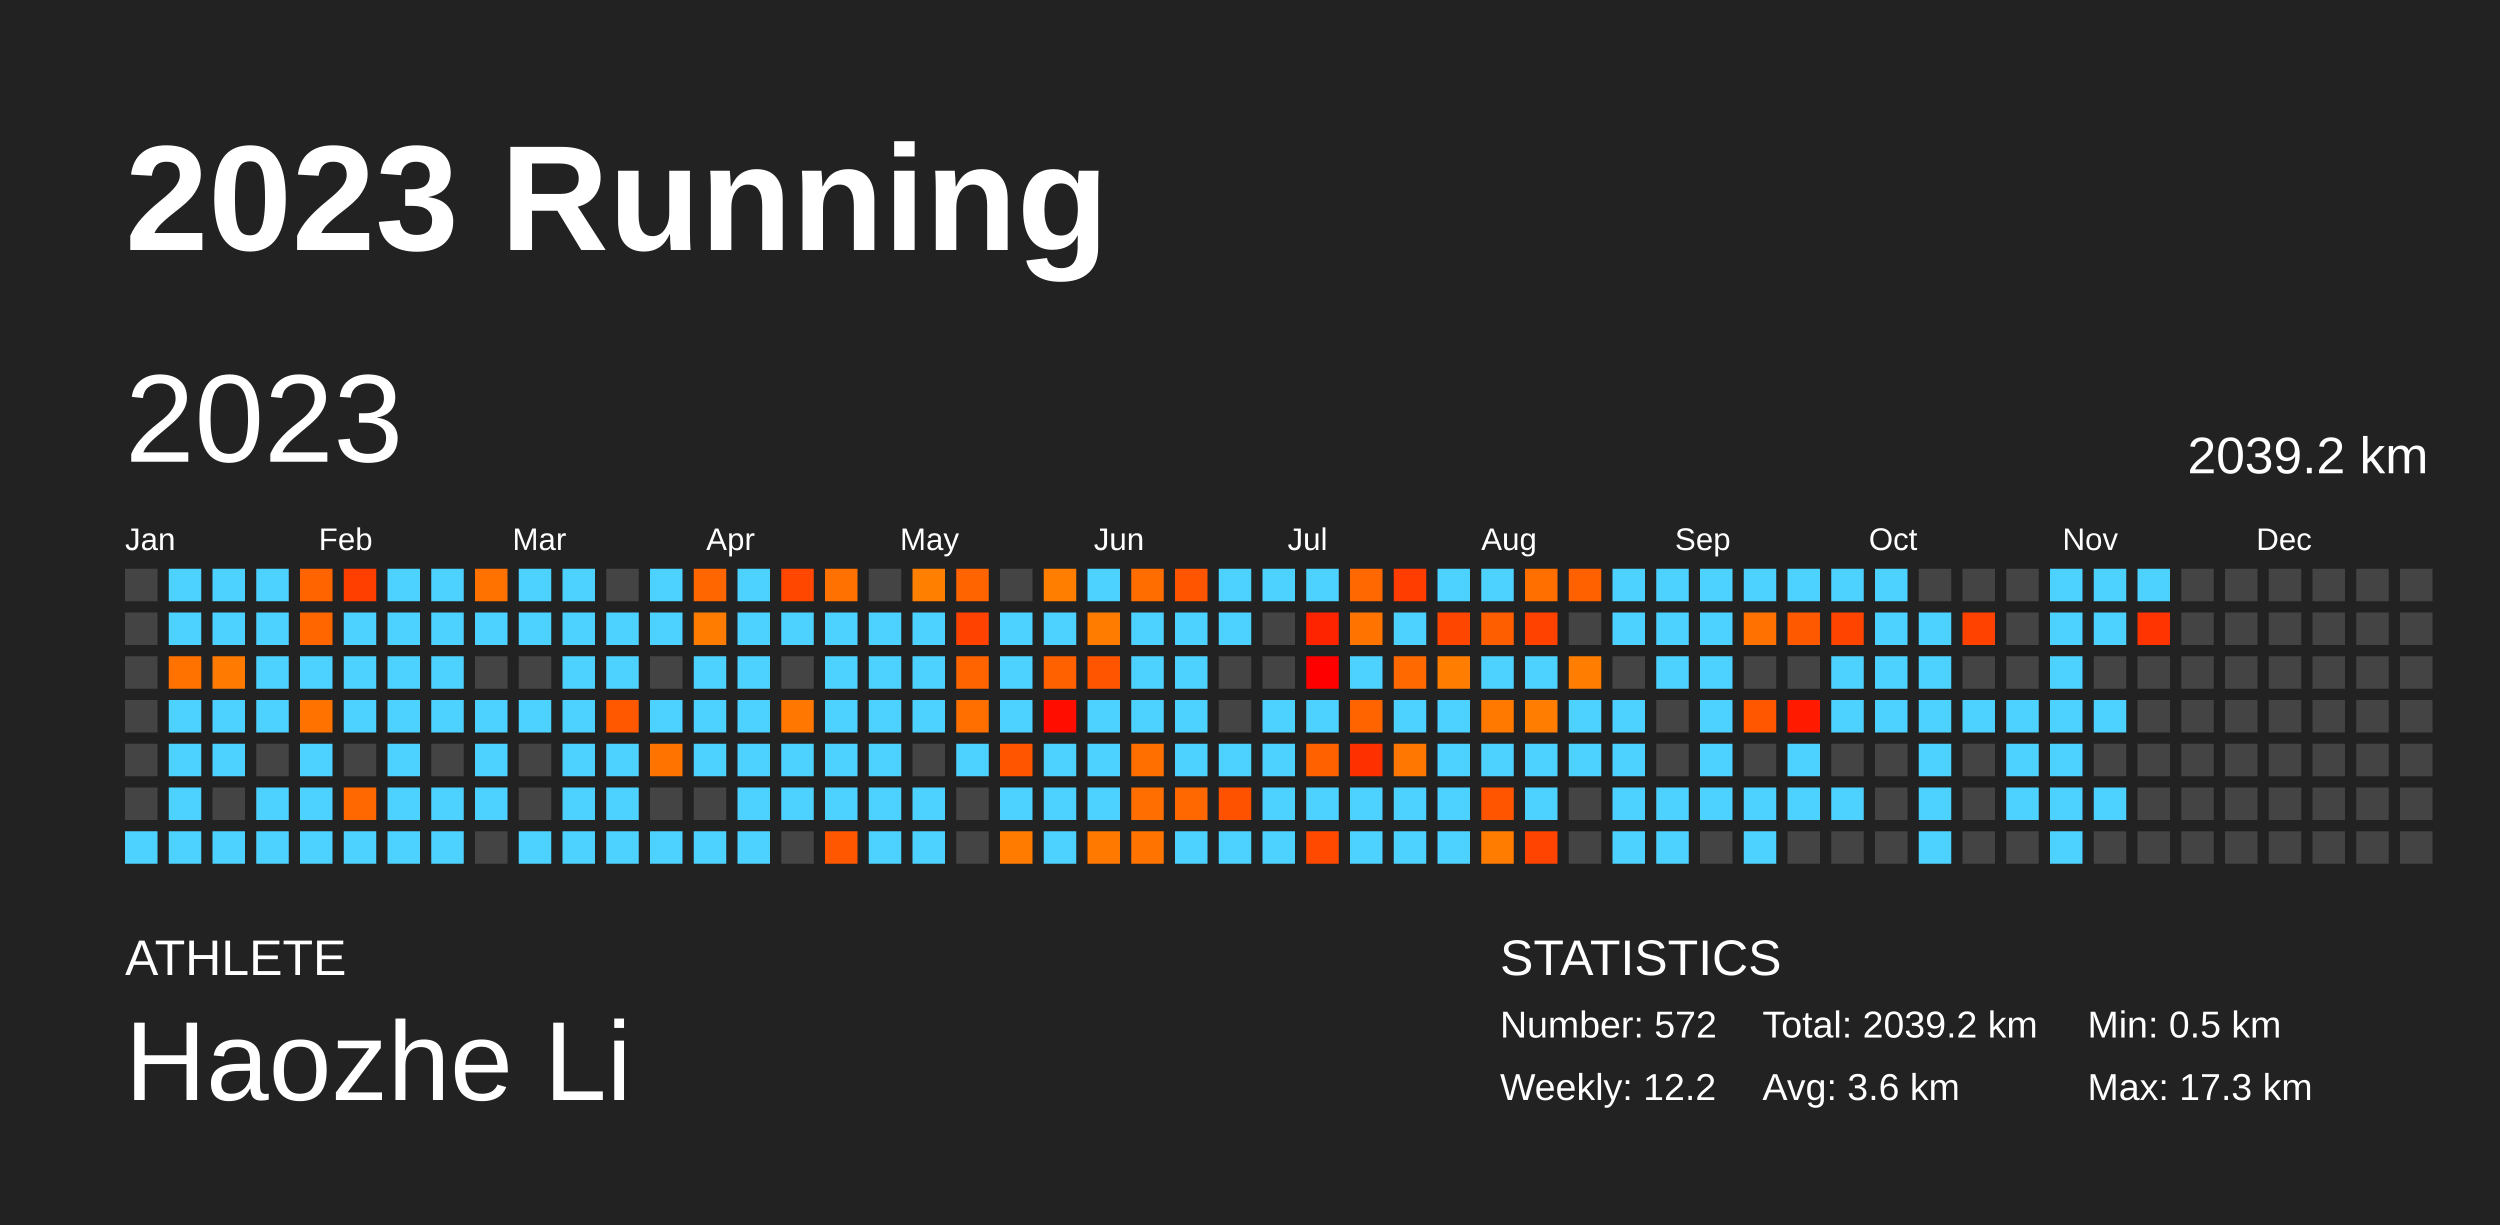
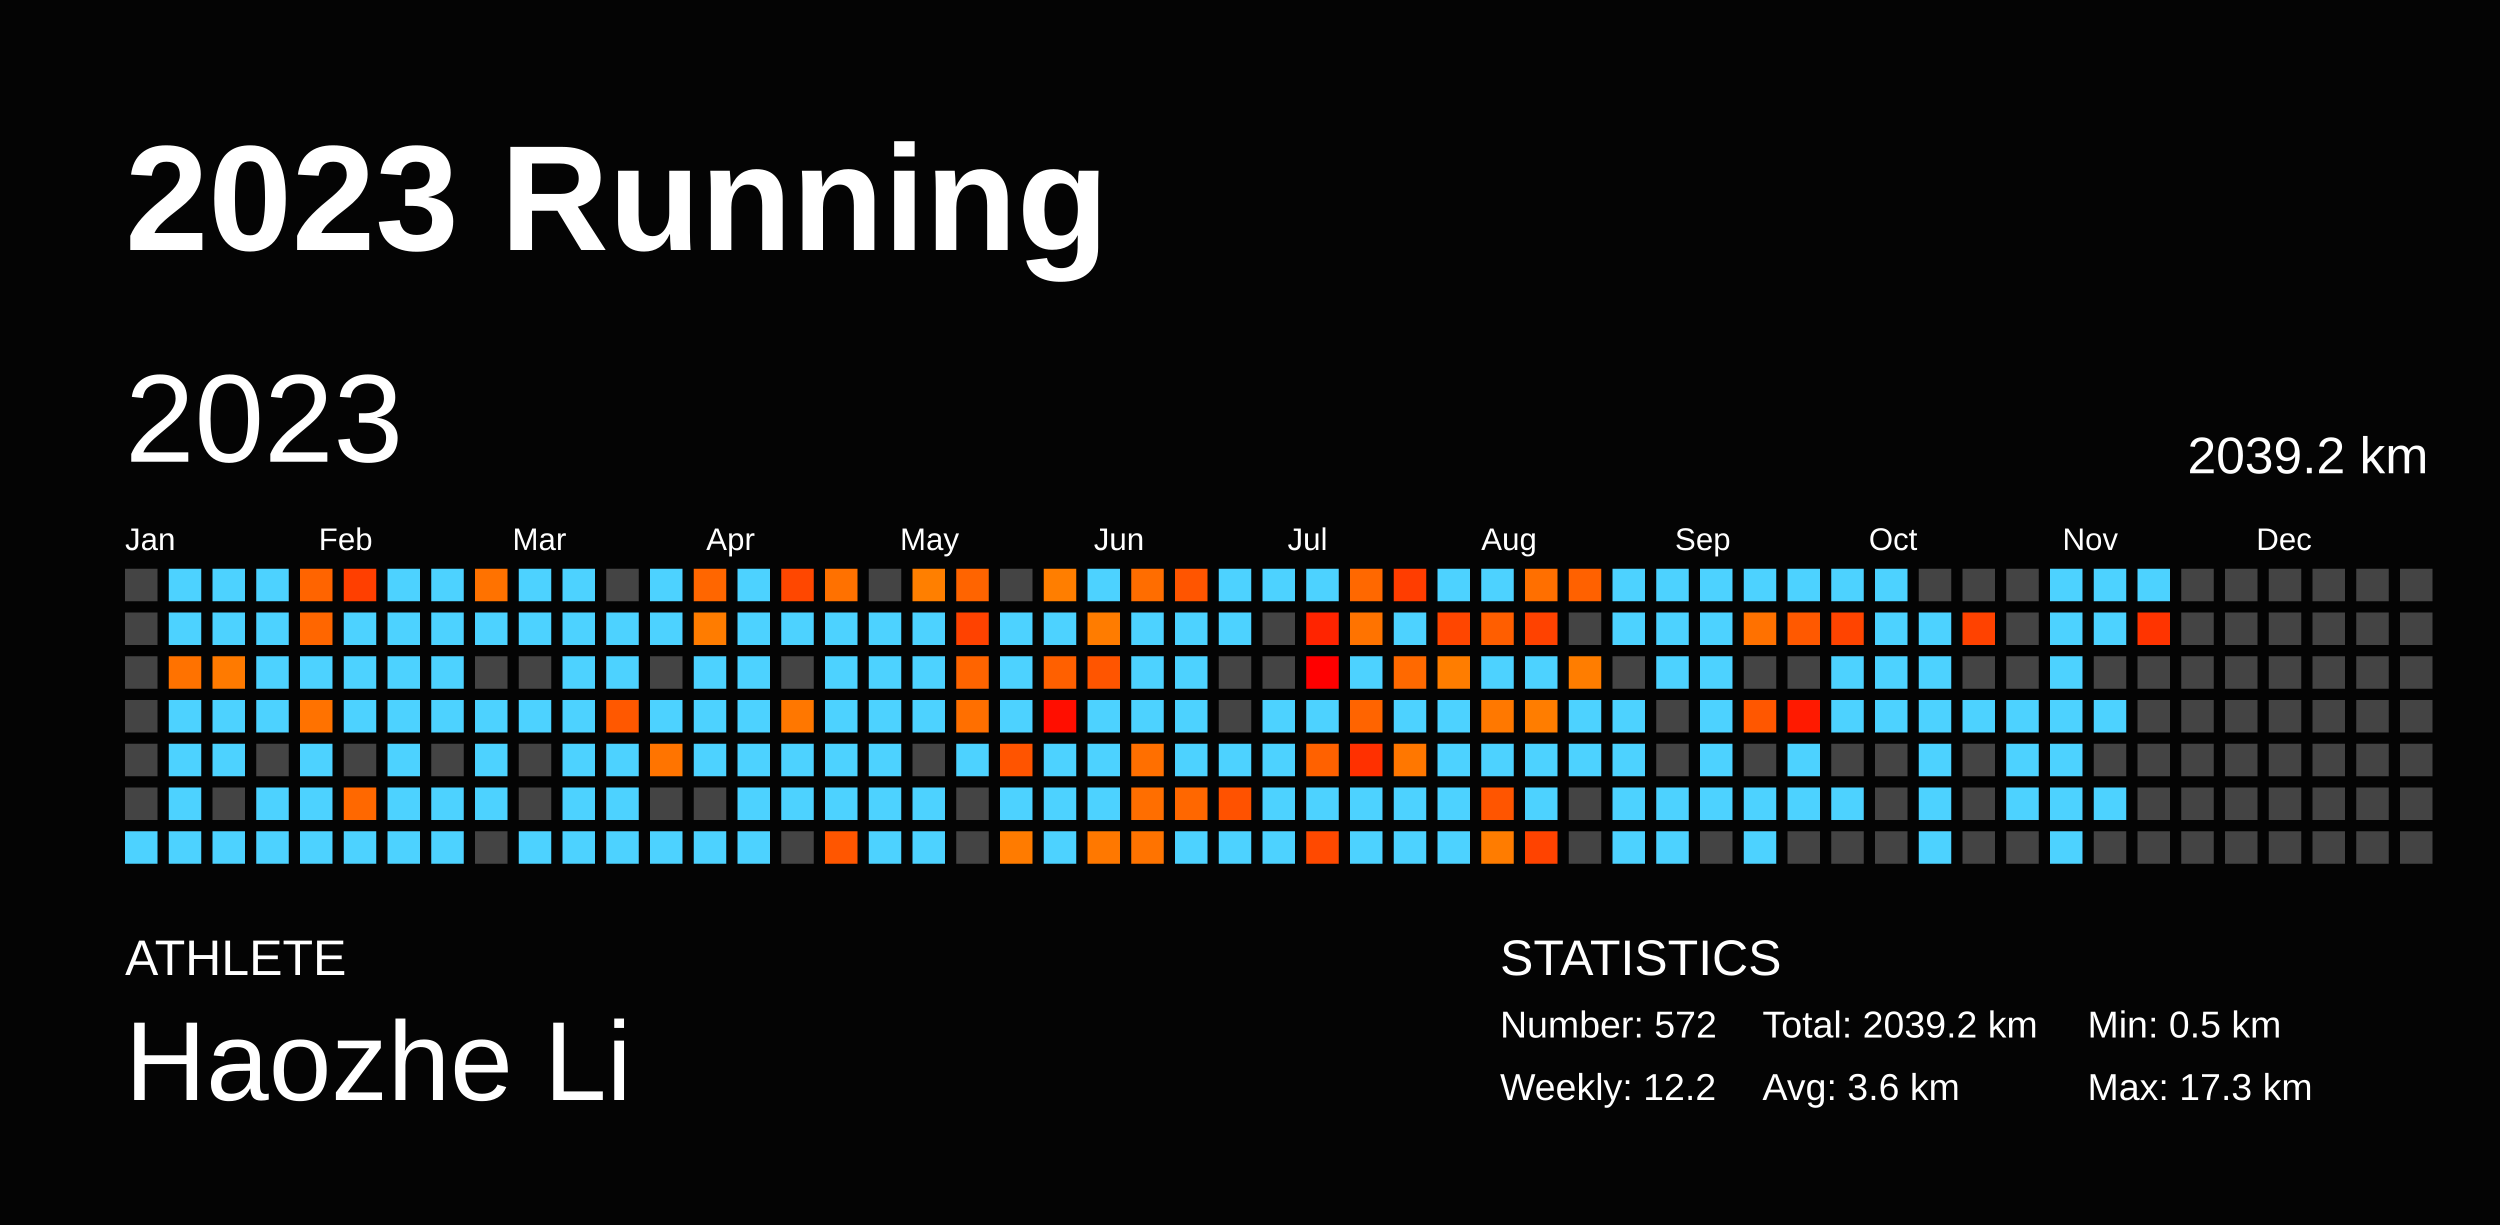
<svg xmlns="http://www.w3.org/2000/svg" baseProfile="full" height="98mm" version="1.1" viewBox="0,0,200,98" width="200mm">
  <defs />
-   <rect fill="#222222" height="98" width="200" x="0" y="0" />
+   <rect fill="#040404" height="98" width="200" x="0" y="0" />
  <text fill="#FFFFFF" style="font-size:12px; font-family:Arial; font-weight:bold;" x="10" y="20">2023 Running</text>
  <text fill="#FFFFFF" style="font-size:4px; font-family:Arial" x="10" y="78">ATHLETE</text>
  <text fill="#FFFFFF" style="font-size:9px; font-family:Arial" x="10" y="88">Haozhe Li</text>
  <text fill="#FFFFFF" style="font-size:4px; font-family:Arial" x="120" y="78">STATISTICS</text>
  <text fill="#FFFFFF" style="font-size:3px; font-family:Arial" x="120" y="83">Number: 572</text>
  <text fill="#FFFFFF" style="font-size:3px; font-family:Arial" x="120" y="88">Weekly: 12.2</text>
  <text fill="#FFFFFF" style="font-size:3px; font-family:Arial" x="141" y="83">Total: 2039.2 km</text>
  <text fill="#FFFFFF" style="font-size:3px; font-family:Arial" x="141" y="88">Avg: 3.6 km</text>
  <text fill="#FFFFFF" style="font-size:3px; font-family:Arial" x="167" y="83">Min: 0.5 km</text>
  <text fill="#FFFFFF" style="font-size:3px; font-family:Arial" x="167" y="88">Max: 17.3 km</text>
  <text dominant-baseline="hanging" fill="#FFFFFF" style="font-size:10.0px; font-family:Arial;" x="10" y="30">2023</text>
  <text dominant-baseline="hanging" fill="#FFFFFF" style="font-size:4.125px; font-family:Arial;" x="175" y="35">2039.2 km</text>
  <text fill="#FFFFFF" style="font-size:2.5px; font-family:Arial" x="10.0" y="44">Jan</text>
  <text fill="#FFFFFF" style="font-size:2.5px; font-family:Arial" x="25.5" y="44">Feb</text>
  <text fill="#FFFFFF" style="font-size:2.5px; font-family:Arial" x="41.0" y="44">Mar</text>
  <text fill="#FFFFFF" style="font-size:2.5px; font-family:Arial" x="56.5" y="44">Apr</text>
  <text fill="#FFFFFF" style="font-size:2.5px; font-family:Arial" x="72.0" y="44">May</text>
  <text fill="#FFFFFF" style="font-size:2.5px; font-family:Arial" x="87.5" y="44">Jun</text>
  <text fill="#FFFFFF" style="font-size:2.5px; font-family:Arial" x="103.0" y="44">Jul</text>
  <text fill="#FFFFFF" style="font-size:2.5px; font-family:Arial" x="118.5" y="44">Aug</text>
  <text fill="#FFFFFF" style="font-size:2.5px; font-family:Arial" x="134.0" y="44">Sep</text>
  <text fill="#FFFFFF" style="font-size:2.5px; font-family:Arial" x="149.5" y="44">Oct</text>
  <text fill="#FFFFFF" style="font-size:2.5px; font-family:Arial" x="165.0" y="44">Nov</text>
  <text fill="#FFFFFF" style="font-size:2.5px; font-family:Arial" x="180.5" y="44">Dec</text>
  <rect fill="#444444" height="2.6" width="2.6" x="10.0" y="45.5" />
  <rect fill="#444444" height="2.6" width="2.6" x="10.0" y="49.0" />
  <rect fill="#444444" height="2.6" width="2.6" x="10.0" y="52.5" />
  <rect fill="#444444" height="2.6" width="2.6" x="10.0" y="56.0" />
  <rect fill="#444444" height="2.6" width="2.6" x="10.0" y="59.5" />
  <rect fill="#444444" height="2.6" width="2.6" x="10.0" y="63.0" />
  <rect fill="#4dd2ff" height="2.6" width="2.6" x="10.0" y="66.5" />
  <rect fill="#4dd2ff" height="2.6" width="2.6" x="13.5" y="45.5" />
  <rect fill="#4dd2ff" height="2.6" width="2.6" x="13.5" y="49.0" />
  <rect fill="#ff7200" height="2.6" width="2.6" x="13.5" y="52.5" />
  <rect fill="#4dd2ff" height="2.6" width="2.6" x="13.5" y="56.0" />
  <rect fill="#4dd2ff" height="2.6" width="2.6" x="13.5" y="59.5" />
  <rect fill="#4dd2ff" height="2.6" width="2.6" x="13.5" y="63.0" />
  <rect fill="#4dd2ff" height="2.6" width="2.6" x="13.5" y="66.5" />
  <rect fill="#4dd2ff" height="2.6" width="2.6" x="17.0" y="45.5" />
  <rect fill="#4dd2ff" height="2.6" width="2.6" x="17.0" y="49.0" />
  <rect fill="#ff7a00" height="2.6" width="2.6" x="17.0" y="52.5" />
  <rect fill="#4dd2ff" height="2.6" width="2.6" x="17.0" y="56.0" />
  <rect fill="#4dd2ff" height="2.6" width="2.6" x="17.0" y="59.5" />
  <rect fill="#444444" height="2.6" width="2.6" x="17.0" y="63.0" />
  <rect fill="#4dd2ff" height="2.6" width="2.6" x="17.0" y="66.5" />
  <rect fill="#4dd2ff" height="2.6" width="2.6" x="20.5" y="45.5" />
  <rect fill="#4dd2ff" height="2.6" width="2.6" x="20.5" y="49.0" />
  <rect fill="#4dd2ff" height="2.6" width="2.6" x="20.5" y="52.5" />
  <rect fill="#4dd2ff" height="2.6" width="2.6" x="20.5" y="56.0" />
  <rect fill="#444444" height="2.6" width="2.6" x="20.5" y="59.5" />
  <rect fill="#4dd2ff" height="2.6" width="2.6" x="20.5" y="63.0" />
  <rect fill="#4dd2ff" height="2.6" width="2.6" x="20.5" y="66.5" />
  <rect fill="#ff6400" height="2.6" width="2.6" x="24.0" y="45.5" />
  <rect fill="#ff6600" height="2.6" width="2.6" x="24.0" y="49.0" />
  <rect fill="#4dd2ff" height="2.6" width="2.6" x="24.0" y="52.5" />
  <rect fill="#ff7200" height="2.6" width="2.6" x="24.0" y="56.0" />
  <rect fill="#4dd2ff" height="2.6" width="2.6" x="24.0" y="59.5" />
  <rect fill="#4dd2ff" height="2.6" width="2.6" x="24.0" y="63.0" />
  <rect fill="#4dd2ff" height="2.6" width="2.6" x="24.0" y="66.5" />
  <rect fill="#ff3f00" height="2.6" width="2.6" x="27.5" y="45.5" />
  <rect fill="#4dd2ff" height="2.6" width="2.6" x="27.5" y="49.0" />
  <rect fill="#4dd2ff" height="2.6" width="2.6" x="27.5" y="52.5" />
  <rect fill="#4dd2ff" height="2.6" width="2.6" x="27.5" y="56.0" />
  <rect fill="#444444" height="2.6" width="2.6" x="27.5" y="59.5" />
  <rect fill="#ff6800" height="2.6" width="2.6" x="27.5" y="63.0" />
  <rect fill="#4dd2ff" height="2.6" width="2.6" x="27.5" y="66.5" />
  <rect fill="#4dd2ff" height="2.6" width="2.6" x="31.0" y="45.5" />
  <rect fill="#4dd2ff" height="2.6" width="2.6" x="31.0" y="49.0" />
  <rect fill="#4dd2ff" height="2.6" width="2.6" x="31.0" y="52.5" />
  <rect fill="#4dd2ff" height="2.6" width="2.6" x="31.0" y="56.0" />
  <rect fill="#4dd2ff" height="2.6" width="2.6" x="31.0" y="59.5" />
  <rect fill="#4dd2ff" height="2.6" width="2.6" x="31.0" y="63.0" />
  <rect fill="#4dd2ff" height="2.6" width="2.6" x="31.0" y="66.5" />
  <rect fill="#4dd2ff" height="2.6" width="2.6" x="34.5" y="45.5" />
  <rect fill="#4dd2ff" height="2.6" width="2.6" x="34.5" y="49.0" />
  <rect fill="#4dd2ff" height="2.6" width="2.6" x="34.5" y="52.5" />
  <rect fill="#4dd2ff" height="2.6" width="2.6" x="34.5" y="56.0" />
  <rect fill="#444444" height="2.6" width="2.6" x="34.5" y="59.5" />
  <rect fill="#4dd2ff" height="2.6" width="2.6" x="34.5" y="63.0" />
  <rect fill="#4dd2ff" height="2.6" width="2.6" x="34.5" y="66.5" />
  <rect fill="#ff7200" height="2.6" width="2.6" x="38.0" y="45.5" />
  <rect fill="#4dd2ff" height="2.6" width="2.6" x="38.0" y="49.0" />
  <rect fill="#444444" height="2.6" width="2.6" x="38.0" y="52.5" />
  <rect fill="#4dd2ff" height="2.6" width="2.6" x="38.0" y="56.0" />
  <rect fill="#4dd2ff" height="2.6" width="2.6" x="38.0" y="59.5" />
  <rect fill="#4dd2ff" height="2.6" width="2.6" x="38.0" y="63.0" />
  <rect fill="#444444" height="2.6" width="2.6" x="38.0" y="66.5" />
  <rect fill="#4dd2ff" height="2.6" width="2.6" x="41.5" y="45.5" />
  <rect fill="#4dd2ff" height="2.6" width="2.6" x="41.5" y="49.0" />
  <rect fill="#444444" height="2.6" width="2.6" x="41.5" y="52.5" />
  <rect fill="#4dd2ff" height="2.6" width="2.6" x="41.5" y="56.0" />
  <rect fill="#444444" height="2.6" width="2.6" x="41.5" y="59.5" />
  <rect fill="#444444" height="2.6" width="2.6" x="41.5" y="63.0" />
  <rect fill="#4dd2ff" height="2.6" width="2.6" x="41.5" y="66.5" />
  <rect fill="#4dd2ff" height="2.6" width="2.6" x="45.0" y="45.5" />
  <rect fill="#4dd2ff" height="2.6" width="2.6" x="45.0" y="49.0" />
  <rect fill="#4dd2ff" height="2.6" width="2.6" x="45.0" y="52.5" />
  <rect fill="#4dd2ff" height="2.6" width="2.6" x="45.0" y="56.0" />
  <rect fill="#4dd2ff" height="2.6" width="2.6" x="45.0" y="59.5" />
  <rect fill="#4dd2ff" height="2.6" width="2.6" x="45.0" y="63.0" />
  <rect fill="#4dd2ff" height="2.6" width="2.6" x="45.0" y="66.5" />
  <rect fill="#444444" height="2.6" width="2.6" x="48.5" y="45.5" />
  <rect fill="#4dd2ff" height="2.6" width="2.6" x="48.5" y="49.0" />
  <rect fill="#4dd2ff" height="2.6" width="2.6" x="48.5" y="52.5" />
  <rect fill="#ff5800" height="2.6" width="2.6" x="48.5" y="56.0" />
  <rect fill="#4dd2ff" height="2.6" width="2.6" x="48.5" y="59.5" />
  <rect fill="#4dd2ff" height="2.6" width="2.6" x="48.5" y="63.0" />
  <rect fill="#4dd2ff" height="2.6" width="2.6" x="48.5" y="66.5" />
  <rect fill="#4dd2ff" height="2.6" width="2.6" x="52.0" y="45.5" />
  <rect fill="#4dd2ff" height="2.6" width="2.6" x="52.0" y="49.0" />
  <rect fill="#444444" height="2.6" width="2.6" x="52.0" y="52.5" />
  <rect fill="#4dd2ff" height="2.6" width="2.6" x="52.0" y="56.0" />
  <rect fill="#ff7400" height="2.6" width="2.6" x="52.0" y="59.5" />
  <rect fill="#444444" height="2.6" width="2.6" x="52.0" y="63.0" />
  <rect fill="#4dd2ff" height="2.6" width="2.6" x="52.0" y="66.5" />
  <rect fill="#ff6600" height="2.6" width="2.6" x="55.5" y="45.5" />
  <rect fill="#ff7c00" height="2.6" width="2.6" x="55.5" y="49.0" />
  <rect fill="#4dd2ff" height="2.6" width="2.6" x="55.5" y="52.5" />
  <rect fill="#4dd2ff" height="2.6" width="2.6" x="55.5" y="56.0" />
  <rect fill="#4dd2ff" height="2.6" width="2.6" x="55.5" y="59.5" />
  <rect fill="#444444" height="2.6" width="2.6" x="55.5" y="63.0" />
  <rect fill="#4dd2ff" height="2.6" width="2.6" x="55.5" y="66.5" />
  <rect fill="#4dd2ff" height="2.6" width="2.6" x="59.0" y="45.5" />
  <rect fill="#4dd2ff" height="2.6" width="2.6" x="59.0" y="49.0" />
  <rect fill="#4dd2ff" height="2.6" width="2.6" x="59.0" y="52.5" />
  <rect fill="#4dd2ff" height="2.6" width="2.6" x="59.0" y="56.0" />
  <rect fill="#4dd2ff" height="2.6" width="2.6" x="59.0" y="59.5" />
  <rect fill="#4dd2ff" height="2.6" width="2.6" x="59.0" y="63.0" />
  <rect fill="#4dd2ff" height="2.6" width="2.6" x="59.0" y="66.5" />
  <rect fill="#ff4700" height="2.6" width="2.6" x="62.5" y="45.5" />
  <rect fill="#4dd2ff" height="2.6" width="2.6" x="62.5" y="49.0" />
  <rect fill="#444444" height="2.6" width="2.6" x="62.5" y="52.5" />
  <rect fill="#ff7700" height="2.6" width="2.6" x="62.5" y="56.0" />
  <rect fill="#4dd2ff" height="2.6" width="2.6" x="62.5" y="59.5" />
  <rect fill="#4dd2ff" height="2.6" width="2.6" x="62.5" y="63.0" />
  <rect fill="#444444" height="2.6" width="2.6" x="62.5" y="66.5" />
  <rect fill="#ff7100" height="2.6" width="2.6" x="66.0" y="45.5" />
  <rect fill="#4dd2ff" height="2.6" width="2.6" x="66.0" y="49.0" />
  <rect fill="#4dd2ff" height="2.6" width="2.6" x="66.0" y="52.5" />
  <rect fill="#4dd2ff" height="2.6" width="2.6" x="66.0" y="56.0" />
  <rect fill="#4dd2ff" height="2.6" width="2.6" x="66.0" y="59.5" />
  <rect fill="#4dd2ff" height="2.6" width="2.6" x="66.0" y="63.0" />
  <rect fill="#ff5600" height="2.6" width="2.6" x="66.0" y="66.5" />
  <rect fill="#444444" height="2.6" width="2.6" x="69.5" y="45.5" />
  <rect fill="#4dd2ff" height="2.6" width="2.6" x="69.5" y="49.0" />
  <rect fill="#4dd2ff" height="2.6" width="2.6" x="69.5" y="52.5" />
  <rect fill="#4dd2ff" height="2.6" width="2.6" x="69.5" y="56.0" />
  <rect fill="#4dd2ff" height="2.6" width="2.6" x="69.5" y="59.5" />
  <rect fill="#4dd2ff" height="2.6" width="2.6" x="69.5" y="63.0" />
  <rect fill="#4dd2ff" height="2.6" width="2.6" x="69.5" y="66.5" />
  <rect fill="#ff7f00" height="2.6" width="2.6" x="73.0" y="45.5" />
  <rect fill="#4dd2ff" height="2.6" width="2.6" x="73.0" y="49.0" />
  <rect fill="#4dd2ff" height="2.6" width="2.6" x="73.0" y="52.5" />
  <rect fill="#4dd2ff" height="2.6" width="2.6" x="73.0" y="56.0" />
  <rect fill="#444444" height="2.6" width="2.6" x="73.0" y="59.5" />
  <rect fill="#4dd2ff" height="2.6" width="2.6" x="73.0" y="63.0" />
  <rect fill="#4dd2ff" height="2.6" width="2.6" x="73.0" y="66.5" />
  <rect fill="#ff6400" height="2.6" width="2.6" x="76.5" y="45.5" />
  <rect fill="#ff4200" height="2.6" width="2.6" x="76.5" y="49.0" />
  <rect fill="#ff6400" height="2.6" width="2.6" x="76.5" y="52.5" />
  <rect fill="#ff6f00" height="2.6" width="2.6" x="76.5" y="56.0" />
  <rect fill="#4dd2ff" height="2.6" width="2.6" x="76.5" y="59.5" />
  <rect fill="#444444" height="2.6" width="2.6" x="76.5" y="63.0" />
  <rect fill="#444444" height="2.6" width="2.6" x="76.5" y="66.5" />
  <rect fill="#444444" height="2.6" width="2.6" x="80.0" y="45.5" />
  <rect fill="#4dd2ff" height="2.6" width="2.6" x="80.0" y="49.0" />
  <rect fill="#4dd2ff" height="2.6" width="2.6" x="80.0" y="52.5" />
  <rect fill="#4dd2ff" height="2.6" width="2.6" x="80.0" y="56.0" />
  <rect fill="#ff5400" height="2.6" width="2.6" x="80.0" y="59.5" />
  <rect fill="#4dd2ff" height="2.6" width="2.6" x="80.0" y="63.0" />
  <rect fill="#ff7b00" height="2.6" width="2.6" x="80.0" y="66.5" />
  <rect fill="#ff7e00" height="2.6" width="2.6" x="83.5" y="45.5" />
  <rect fill="#4dd2ff" height="2.6" width="2.6" x="83.5" y="49.0" />
  <rect fill="#ff6000" height="2.6" width="2.6" x="83.5" y="52.5" />
  <rect fill="#ff0e00" height="2.6" width="2.6" x="83.5" y="56.0" />
  <rect fill="#4dd2ff" height="2.6" width="2.6" x="83.5" y="59.5" />
  <rect fill="#4dd2ff" height="2.6" width="2.6" x="83.5" y="63.0" />
  <rect fill="#4dd2ff" height="2.6" width="2.6" x="83.5" y="66.5" />
  <rect fill="#4dd2ff" height="2.6" width="2.6" x="87.0" y="45.5" />
  <rect fill="#ff7c00" height="2.6" width="2.6" x="87.0" y="49.0" />
  <rect fill="#ff5500" height="2.6" width="2.6" x="87.0" y="52.5" />
  <rect fill="#4dd2ff" height="2.6" width="2.6" x="87.0" y="56.0" />
  <rect fill="#4dd2ff" height="2.6" width="2.6" x="87.0" y="59.5" />
  <rect fill="#4dd2ff" height="2.6" width="2.6" x="87.0" y="63.0" />
  <rect fill="#ff7800" height="2.6" width="2.6" x="87.0" y="66.5" />
  <rect fill="#ff6d00" height="2.6" width="2.6" x="90.5" y="45.5" />
  <rect fill="#4dd2ff" height="2.6" width="2.6" x="90.5" y="49.0" />
  <rect fill="#4dd2ff" height="2.6" width="2.6" x="90.5" y="52.5" />
  <rect fill="#4dd2ff" height="2.6" width="2.6" x="90.5" y="56.0" />
  <rect fill="#ff6f00" height="2.6" width="2.6" x="90.5" y="59.5" />
  <rect fill="#ff6e00" height="2.6" width="2.6" x="90.5" y="63.0" />
  <rect fill="#ff7300" height="2.6" width="2.6" x="90.5" y="66.5" />
  <rect fill="#ff5500" height="2.6" width="2.6" x="94.0" y="45.5" />
  <rect fill="#4dd2ff" height="2.6" width="2.6" x="94.0" y="49.0" />
  <rect fill="#4dd2ff" height="2.6" width="2.6" x="94.0" y="52.5" />
  <rect fill="#4dd2ff" height="2.6" width="2.6" x="94.0" y="56.0" />
  <rect fill="#4dd2ff" height="2.6" width="2.6" x="94.0" y="59.5" />
  <rect fill="#ff6700" height="2.6" width="2.6" x="94.0" y="63.0" />
  <rect fill="#4dd2ff" height="2.6" width="2.6" x="94.0" y="66.5" />
  <rect fill="#4dd2ff" height="2.6" width="2.6" x="97.5" y="45.5" />
  <rect fill="#4dd2ff" height="2.6" width="2.6" x="97.5" y="49.0" />
  <rect fill="#444444" height="2.6" width="2.6" x="97.5" y="52.5" />
  <rect fill="#444444" height="2.6" width="2.6" x="97.5" y="56.0" />
  <rect fill="#4dd2ff" height="2.6" width="2.6" x="97.5" y="59.5" />
  <rect fill="#ff5200" height="2.6" width="2.6" x="97.5" y="63.0" />
  <rect fill="#4dd2ff" height="2.6" width="2.6" x="97.5" y="66.5" />
  <rect fill="#4dd2ff" height="2.6" width="2.6" x="101.0" y="45.5" />
  <rect fill="#444444" height="2.6" width="2.6" x="101.0" y="49.0" />
  <rect fill="#444444" height="2.6" width="2.6" x="101.0" y="52.5" />
  <rect fill="#4dd2ff" height="2.6" width="2.6" x="101.0" y="56.0" />
  <rect fill="#4dd2ff" height="2.6" width="2.6" x="101.0" y="59.5" />
  <rect fill="#4dd2ff" height="2.6" width="2.6" x="101.0" y="63.0" />
  <rect fill="#4dd2ff" height="2.6" width="2.6" x="101.0" y="66.5" />
  <rect fill="#4dd2ff" height="2.6" width="2.6" x="104.5" y="45.5" />
  <rect fill="#ff2400" height="2.6" width="2.6" x="104.5" y="49.0" />
  <rect fill="#ff0000" height="2.6" width="2.6" x="104.5" y="52.5" />
  <rect fill="#4dd2ff" height="2.6" width="2.6" x="104.5" y="56.0" />
  <rect fill="#ff6100" height="2.6" width="2.6" x="104.5" y="59.5" />
  <rect fill="#4dd2ff" height="2.6" width="2.6" x="104.5" y="63.0" />
  <rect fill="#ff4900" height="2.6" width="2.6" x="104.5" y="66.5" />
  <rect fill="#ff6800" height="2.6" width="2.6" x="108.0" y="45.5" />
  <rect fill="#ff7300" height="2.6" width="2.6" x="108.0" y="49.0" />
  <rect fill="#4dd2ff" height="2.6" width="2.6" x="108.0" y="52.5" />
  <rect fill="#ff6400" height="2.6" width="2.6" x="108.0" y="56.0" />
  <rect fill="#ff3000" height="2.6" width="2.6" x="108.0" y="59.5" />
  <rect fill="#4dd2ff" height="2.6" width="2.6" x="108.0" y="63.0" />
  <rect fill="#4dd2ff" height="2.6" width="2.6" x="108.0" y="66.5" />
  <rect fill="#ff3d00" height="2.6" width="2.6" x="111.5" y="45.5" />
  <rect fill="#4dd2ff" height="2.6" width="2.6" x="111.5" y="49.0" />
  <rect fill="#ff6900" height="2.6" width="2.6" x="111.5" y="52.5" />
  <rect fill="#4dd2ff" height="2.6" width="2.6" x="111.5" y="56.0" />
  <rect fill="#ff7700" height="2.6" width="2.6" x="111.5" y="59.5" />
  <rect fill="#4dd2ff" height="2.6" width="2.6" x="111.5" y="63.0" />
  <rect fill="#4dd2ff" height="2.6" width="2.6" x="111.5" y="66.5" />
  <rect fill="#4dd2ff" height="2.6" width="2.6" x="115.0" y="45.5" />
  <rect fill="#ff4600" height="2.6" width="2.6" x="115.0" y="49.0" />
  <rect fill="#ff7d00" height="2.6" width="2.6" x="115.0" y="52.5" />
  <rect fill="#4dd2ff" height="2.6" width="2.6" x="115.0" y="56.0" />
  <rect fill="#4dd2ff" height="2.6" width="2.6" x="115.0" y="59.5" />
  <rect fill="#4dd2ff" height="2.6" width="2.6" x="115.0" y="63.0" />
  <rect fill="#4dd2ff" height="2.6" width="2.6" x="115.0" y="66.5" />
  <rect fill="#4dd2ff" height="2.6" width="2.6" x="118.5" y="45.5" />
  <rect fill="#ff5e00" height="2.6" width="2.6" x="118.5" y="49.0" />
  <rect fill="#4dd2ff" height="2.6" width="2.6" x="118.5" y="52.5" />
  <rect fill="#ff7800" height="2.6" width="2.6" x="118.5" y="56.0" />
  <rect fill="#4dd2ff" height="2.6" width="2.6" x="118.5" y="59.5" />
  <rect fill="#ff5500" height="2.6" width="2.6" x="118.5" y="63.0" />
  <rect fill="#ff7c00" height="2.6" width="2.6" x="118.5" y="66.5" />
  <rect fill="#ff6f00" height="2.6" width="2.6" x="122.0" y="45.5" />
  <rect fill="#ff4200" height="2.6" width="2.6" x="122.0" y="49.0" />
  <rect fill="#4dd2ff" height="2.6" width="2.6" x="122.0" y="52.5" />
  <rect fill="#ff7d00" height="2.6" width="2.6" x="122.0" y="56.0" />
  <rect fill="#4dd2ff" height="2.6" width="2.6" x="122.0" y="59.5" />
  <rect fill="#4dd2ff" height="2.6" width="2.6" x="122.0" y="63.0" />
  <rect fill="#ff4300" height="2.6" width="2.6" x="122.0" y="66.5" />
  <rect fill="#ff6100" height="2.6" width="2.6" x="125.5" y="45.5" />
  <rect fill="#444444" height="2.6" width="2.6" x="125.5" y="49.0" />
  <rect fill="#ff7d00" height="2.6" width="2.6" x="125.5" y="52.5" />
  <rect fill="#4dd2ff" height="2.6" width="2.6" x="125.5" y="56.0" />
  <rect fill="#4dd2ff" height="2.6" width="2.6" x="125.5" y="59.5" />
  <rect fill="#444444" height="2.6" width="2.6" x="125.5" y="63.0" />
  <rect fill="#444444" height="2.6" width="2.6" x="125.5" y="66.5" />
  <rect fill="#4dd2ff" height="2.6" width="2.6" x="129.0" y="45.5" />
  <rect fill="#4dd2ff" height="2.6" width="2.6" x="129.0" y="49.0" />
  <rect fill="#444444" height="2.6" width="2.6" x="129.0" y="52.5" />
  <rect fill="#4dd2ff" height="2.6" width="2.6" x="129.0" y="56.0" />
  <rect fill="#4dd2ff" height="2.6" width="2.6" x="129.0" y="59.5" />
  <rect fill="#4dd2ff" height="2.6" width="2.6" x="129.0" y="63.0" />
  <rect fill="#4dd2ff" height="2.6" width="2.6" x="129.0" y="66.5" />
  <rect fill="#4dd2ff" height="2.6" width="2.6" x="132.5" y="45.5" />
  <rect fill="#4dd2ff" height="2.6" width="2.6" x="132.5" y="49.0" />
  <rect fill="#4dd2ff" height="2.6" width="2.6" x="132.5" y="52.5" />
  <rect fill="#444444" height="2.6" width="2.6" x="132.5" y="56.0" />
  <rect fill="#444444" height="2.6" width="2.6" x="132.5" y="59.5" />
  <rect fill="#4dd2ff" height="2.6" width="2.6" x="132.5" y="63.0" />
  <rect fill="#4dd2ff" height="2.6" width="2.6" x="132.5" y="66.5" />
  <rect fill="#4dd2ff" height="2.6" width="2.6" x="136.0" y="45.5" />
  <rect fill="#4dd2ff" height="2.6" width="2.6" x="136.0" y="49.0" />
  <rect fill="#4dd2ff" height="2.6" width="2.6" x="136.0" y="52.5" />
  <rect fill="#4dd2ff" height="2.6" width="2.6" x="136.0" y="56.0" />
  <rect fill="#4dd2ff" height="2.6" width="2.6" x="136.0" y="59.5" />
  <rect fill="#4dd2ff" height="2.6" width="2.6" x="136.0" y="63.0" />
  <rect fill="#444444" height="2.6" width="2.6" x="136.0" y="66.5" />
  <rect fill="#4dd2ff" height="2.6" width="2.6" x="139.5" y="45.5" />
  <rect fill="#ff7100" height="2.6" width="2.6" x="139.5" y="49.0" />
  <rect fill="#444444" height="2.6" width="2.6" x="139.5" y="52.5" />
  <rect fill="#ff5700" height="2.6" width="2.6" x="139.5" y="56.0" />
  <rect fill="#444444" height="2.6" width="2.6" x="139.5" y="59.5" />
  <rect fill="#4dd2ff" height="2.6" width="2.6" x="139.5" y="63.0" />
  <rect fill="#4dd2ff" height="2.6" width="2.6" x="139.5" y="66.5" />
  <rect fill="#4dd2ff" height="2.6" width="2.6" x="143.0" y="45.5" />
  <rect fill="#ff5900" height="2.6" width="2.6" x="143.0" y="49.0" />
  <rect fill="#444444" height="2.6" width="2.6" x="143.0" y="52.5" />
  <rect fill="#ff1a00" height="2.6" width="2.6" x="143.0" y="56.0" />
  <rect fill="#4dd2ff" height="2.6" width="2.6" x="143.0" y="59.5" />
  <rect fill="#4dd2ff" height="2.6" width="2.6" x="143.0" y="63.0" />
  <rect fill="#444444" height="2.6" width="2.6" x="143.0" y="66.5" />
  <rect fill="#4dd2ff" height="2.6" width="2.6" x="146.5" y="45.5" />
  <rect fill="#ff4400" height="2.6" width="2.6" x="146.5" y="49.0" />
  <rect fill="#4dd2ff" height="2.6" width="2.6" x="146.5" y="52.5" />
  <rect fill="#4dd2ff" height="2.6" width="2.6" x="146.5" y="56.0" />
  <rect fill="#444444" height="2.6" width="2.6" x="146.5" y="59.5" />
  <rect fill="#4dd2ff" height="2.6" width="2.6" x="146.5" y="63.0" />
  <rect fill="#444444" height="2.6" width="2.6" x="146.5" y="66.5" />
  <rect fill="#4dd2ff" height="2.6" width="2.6" x="150.0" y="45.5" />
  <rect fill="#4dd2ff" height="2.6" width="2.6" x="150.0" y="49.0" />
  <rect fill="#4dd2ff" height="2.6" width="2.6" x="150.0" y="52.5" />
  <rect fill="#4dd2ff" height="2.6" width="2.6" x="150.0" y="56.0" />
  <rect fill="#444444" height="2.6" width="2.6" x="150.0" y="59.5" />
  <rect fill="#444444" height="2.6" width="2.6" x="150.0" y="63.0" />
  <rect fill="#444444" height="2.6" width="2.6" x="150.0" y="66.5" />
  <rect fill="#444444" height="2.6" width="2.6" x="153.5" y="45.5" />
  <rect fill="#4dd2ff" height="2.6" width="2.6" x="153.5" y="49.0" />
  <rect fill="#4dd2ff" height="2.6" width="2.6" x="153.5" y="52.5" />
  <rect fill="#4dd2ff" height="2.6" width="2.6" x="153.5" y="56.0" />
  <rect fill="#4dd2ff" height="2.6" width="2.6" x="153.5" y="59.5" />
  <rect fill="#4dd2ff" height="2.6" width="2.6" x="153.5" y="63.0" />
  <rect fill="#4dd2ff" height="2.6" width="2.6" x="153.5" y="66.5" />
  <rect fill="#444444" height="2.6" width="2.6" x="157.0" y="45.5" />
  <rect fill="#ff4200" height="2.6" width="2.6" x="157.0" y="49.0" />
  <rect fill="#444444" height="2.6" width="2.6" x="157.0" y="52.5" />
  <rect fill="#4dd2ff" height="2.6" width="2.6" x="157.0" y="56.0" />
  <rect fill="#444444" height="2.6" width="2.6" x="157.0" y="59.5" />
  <rect fill="#444444" height="2.6" width="2.6" x="157.0" y="63.0" />
  <rect fill="#444444" height="2.6" width="2.6" x="157.0" y="66.5" />
  <rect fill="#444444" height="2.6" width="2.6" x="160.5" y="45.5" />
  <rect fill="#444444" height="2.6" width="2.6" x="160.5" y="49.0" />
  <rect fill="#444444" height="2.6" width="2.6" x="160.5" y="52.5" />
  <rect fill="#4dd2ff" height="2.6" width="2.6" x="160.5" y="56.0" />
  <rect fill="#4dd2ff" height="2.6" width="2.6" x="160.5" y="59.5" />
  <rect fill="#4dd2ff" height="2.6" width="2.6" x="160.5" y="63.0" />
  <rect fill="#444444" height="2.6" width="2.6" x="160.5" y="66.5" />
  <rect fill="#4dd2ff" height="2.6" width="2.6" x="164.0" y="45.5" />
  <rect fill="#4dd2ff" height="2.6" width="2.6" x="164.0" y="49.0" />
  <rect fill="#4dd2ff" height="2.6" width="2.6" x="164.0" y="52.5" />
  <rect fill="#4dd2ff" height="2.6" width="2.6" x="164.0" y="56.0" />
  <rect fill="#4dd2ff" height="2.6" width="2.6" x="164.0" y="59.5" />
  <rect fill="#4dd2ff" height="2.6" width="2.6" x="164.0" y="63.0" />
  <rect fill="#4dd2ff" height="2.6" width="2.6" x="164.0" y="66.5" />
  <rect fill="#4dd2ff" height="2.6" width="2.6" x="167.5" y="45.5" />
  <rect fill="#4dd2ff" height="2.6" width="2.6" x="167.5" y="49.0" />
  <rect fill="#444444" height="2.6" width="2.6" x="167.5" y="52.5" />
  <rect fill="#4dd2ff" height="2.6" width="2.6" x="167.5" y="56.0" />
  <rect fill="#444444" height="2.6" width="2.6" x="167.5" y="59.5" />
  <rect fill="#4dd2ff" height="2.6" width="2.6" x="167.5" y="63.0" />
  <rect fill="#444444" height="2.6" width="2.6" x="167.5" y="66.5" />
  <rect fill="#4dd2ff" height="2.6" width="2.6" x="171.0" y="45.5" />
  <rect fill="#ff3400" height="2.6" width="2.6" x="171.0" y="49.0" />
  <rect fill="#444444" height="2.6" width="2.6" x="171.0" y="52.5" />
  <rect fill="#444444" height="2.6" width="2.6" x="171.0" y="56.0" />
  <rect fill="#444444" height="2.6" width="2.6" x="171.0" y="59.5" />
  <rect fill="#444444" height="2.6" width="2.6" x="171.0" y="63.0" />
  <rect fill="#444444" height="2.6" width="2.6" x="171.0" y="66.5" />
  <rect fill="#444444" height="2.6" width="2.6" x="174.5" y="45.5" />
  <rect fill="#444444" height="2.6" width="2.6" x="174.5" y="49.0" />
  <rect fill="#444444" height="2.6" width="2.6" x="174.5" y="52.5" />
  <rect fill="#444444" height="2.6" width="2.6" x="174.5" y="56.0" />
  <rect fill="#444444" height="2.6" width="2.6" x="174.5" y="59.5" />
  <rect fill="#444444" height="2.6" width="2.6" x="174.5" y="63.0" />
  <rect fill="#444444" height="2.6" width="2.6" x="174.5" y="66.5" />
  <rect fill="#444444" height="2.6" width="2.6" x="178.0" y="45.5" />
  <rect fill="#444444" height="2.6" width="2.6" x="178.0" y="49.0" />
  <rect fill="#444444" height="2.6" width="2.6" x="178.0" y="52.5" />
  <rect fill="#444444" height="2.6" width="2.6" x="178.0" y="56.0" />
  <rect fill="#444444" height="2.6" width="2.6" x="178.0" y="59.5" />
  <rect fill="#444444" height="2.6" width="2.6" x="178.0" y="63.0" />
  <rect fill="#444444" height="2.6" width="2.6" x="178.0" y="66.5" />
  <rect fill="#444444" height="2.6" width="2.6" x="181.5" y="45.5" />
  <rect fill="#444444" height="2.6" width="2.6" x="181.5" y="49.0" />
  <rect fill="#444444" height="2.6" width="2.6" x="181.5" y="52.5" />
  <rect fill="#444444" height="2.6" width="2.6" x="181.5" y="56.0" />
  <rect fill="#444444" height="2.6" width="2.6" x="181.5" y="59.5" />
  <rect fill="#444444" height="2.6" width="2.6" x="181.5" y="63.0" />
  <rect fill="#444444" height="2.6" width="2.6" x="181.5" y="66.5" />
  <rect fill="#444444" height="2.6" width="2.6" x="185.0" y="45.5" />
  <rect fill="#444444" height="2.6" width="2.6" x="185.0" y="49.0" />
  <rect fill="#444444" height="2.6" width="2.6" x="185.0" y="52.5" />
  <rect fill="#444444" height="2.6" width="2.6" x="185.0" y="56.0" />
  <rect fill="#444444" height="2.6" width="2.6" x="185.0" y="59.5" />
  <rect fill="#444444" height="2.6" width="2.6" x="185.0" y="63.0" />
  <rect fill="#444444" height="2.6" width="2.6" x="185.0" y="66.5" />
  <rect fill="#444444" height="2.6" width="2.6" x="188.5" y="45.5" />
  <rect fill="#444444" height="2.6" width="2.6" x="188.5" y="49.0" />
  <rect fill="#444444" height="2.6" width="2.6" x="188.5" y="52.5" />
  <rect fill="#444444" height="2.6" width="2.6" x="188.5" y="56.0" />
  <rect fill="#444444" height="2.6" width="2.6" x="188.5" y="59.5" />
  <rect fill="#444444" height="2.6" width="2.6" x="188.5" y="63.0" />
  <rect fill="#444444" height="2.6" width="2.6" x="188.5" y="66.5" />
  <rect fill="#444444" height="2.6" width="2.6" x="192.0" y="45.5" />
  <rect fill="#444444" height="2.6" width="2.6" x="192.0" y="49.0" />
  <rect fill="#444444" height="2.6" width="2.6" x="192.0" y="52.5" />
  <rect fill="#444444" height="2.6" width="2.6" x="192.0" y="56.0" />
  <rect fill="#444444" height="2.6" width="2.6" x="192.0" y="59.5" />
  <rect fill="#444444" height="2.6" width="2.6" x="192.0" y="63.0" />
  <rect fill="#444444" height="2.6" width="2.6" x="192.0" y="66.5" />
</svg>
